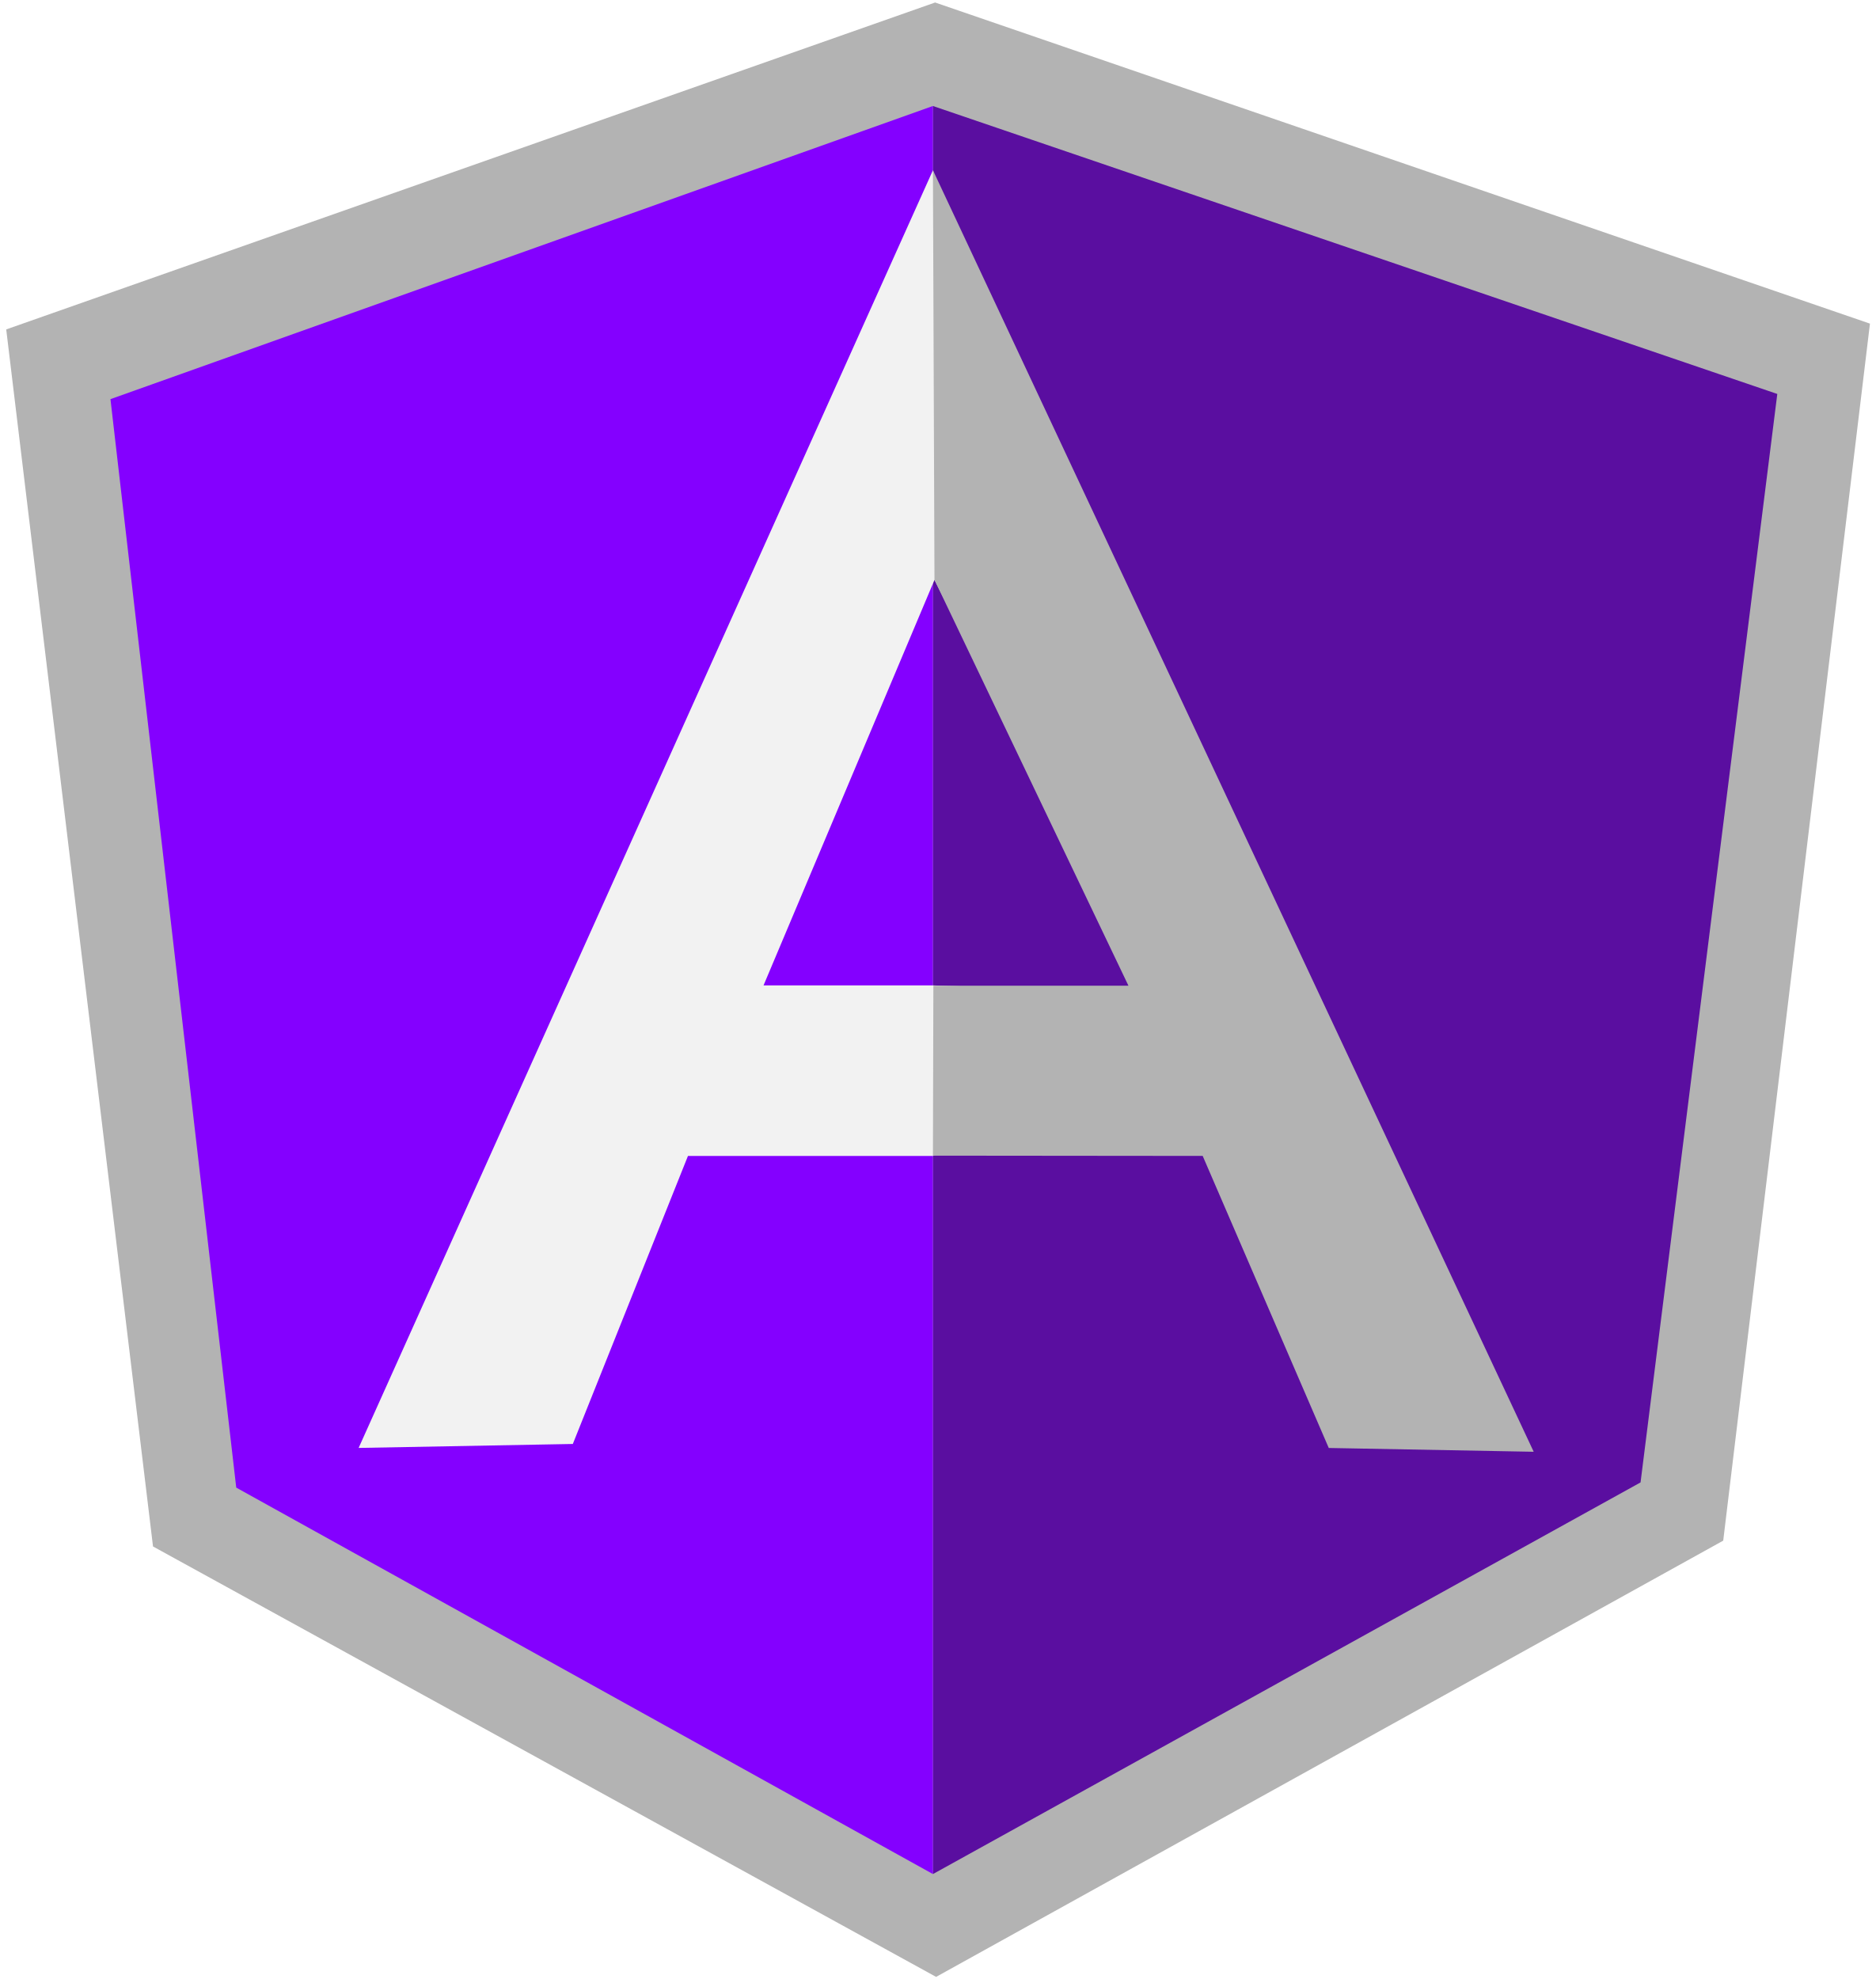
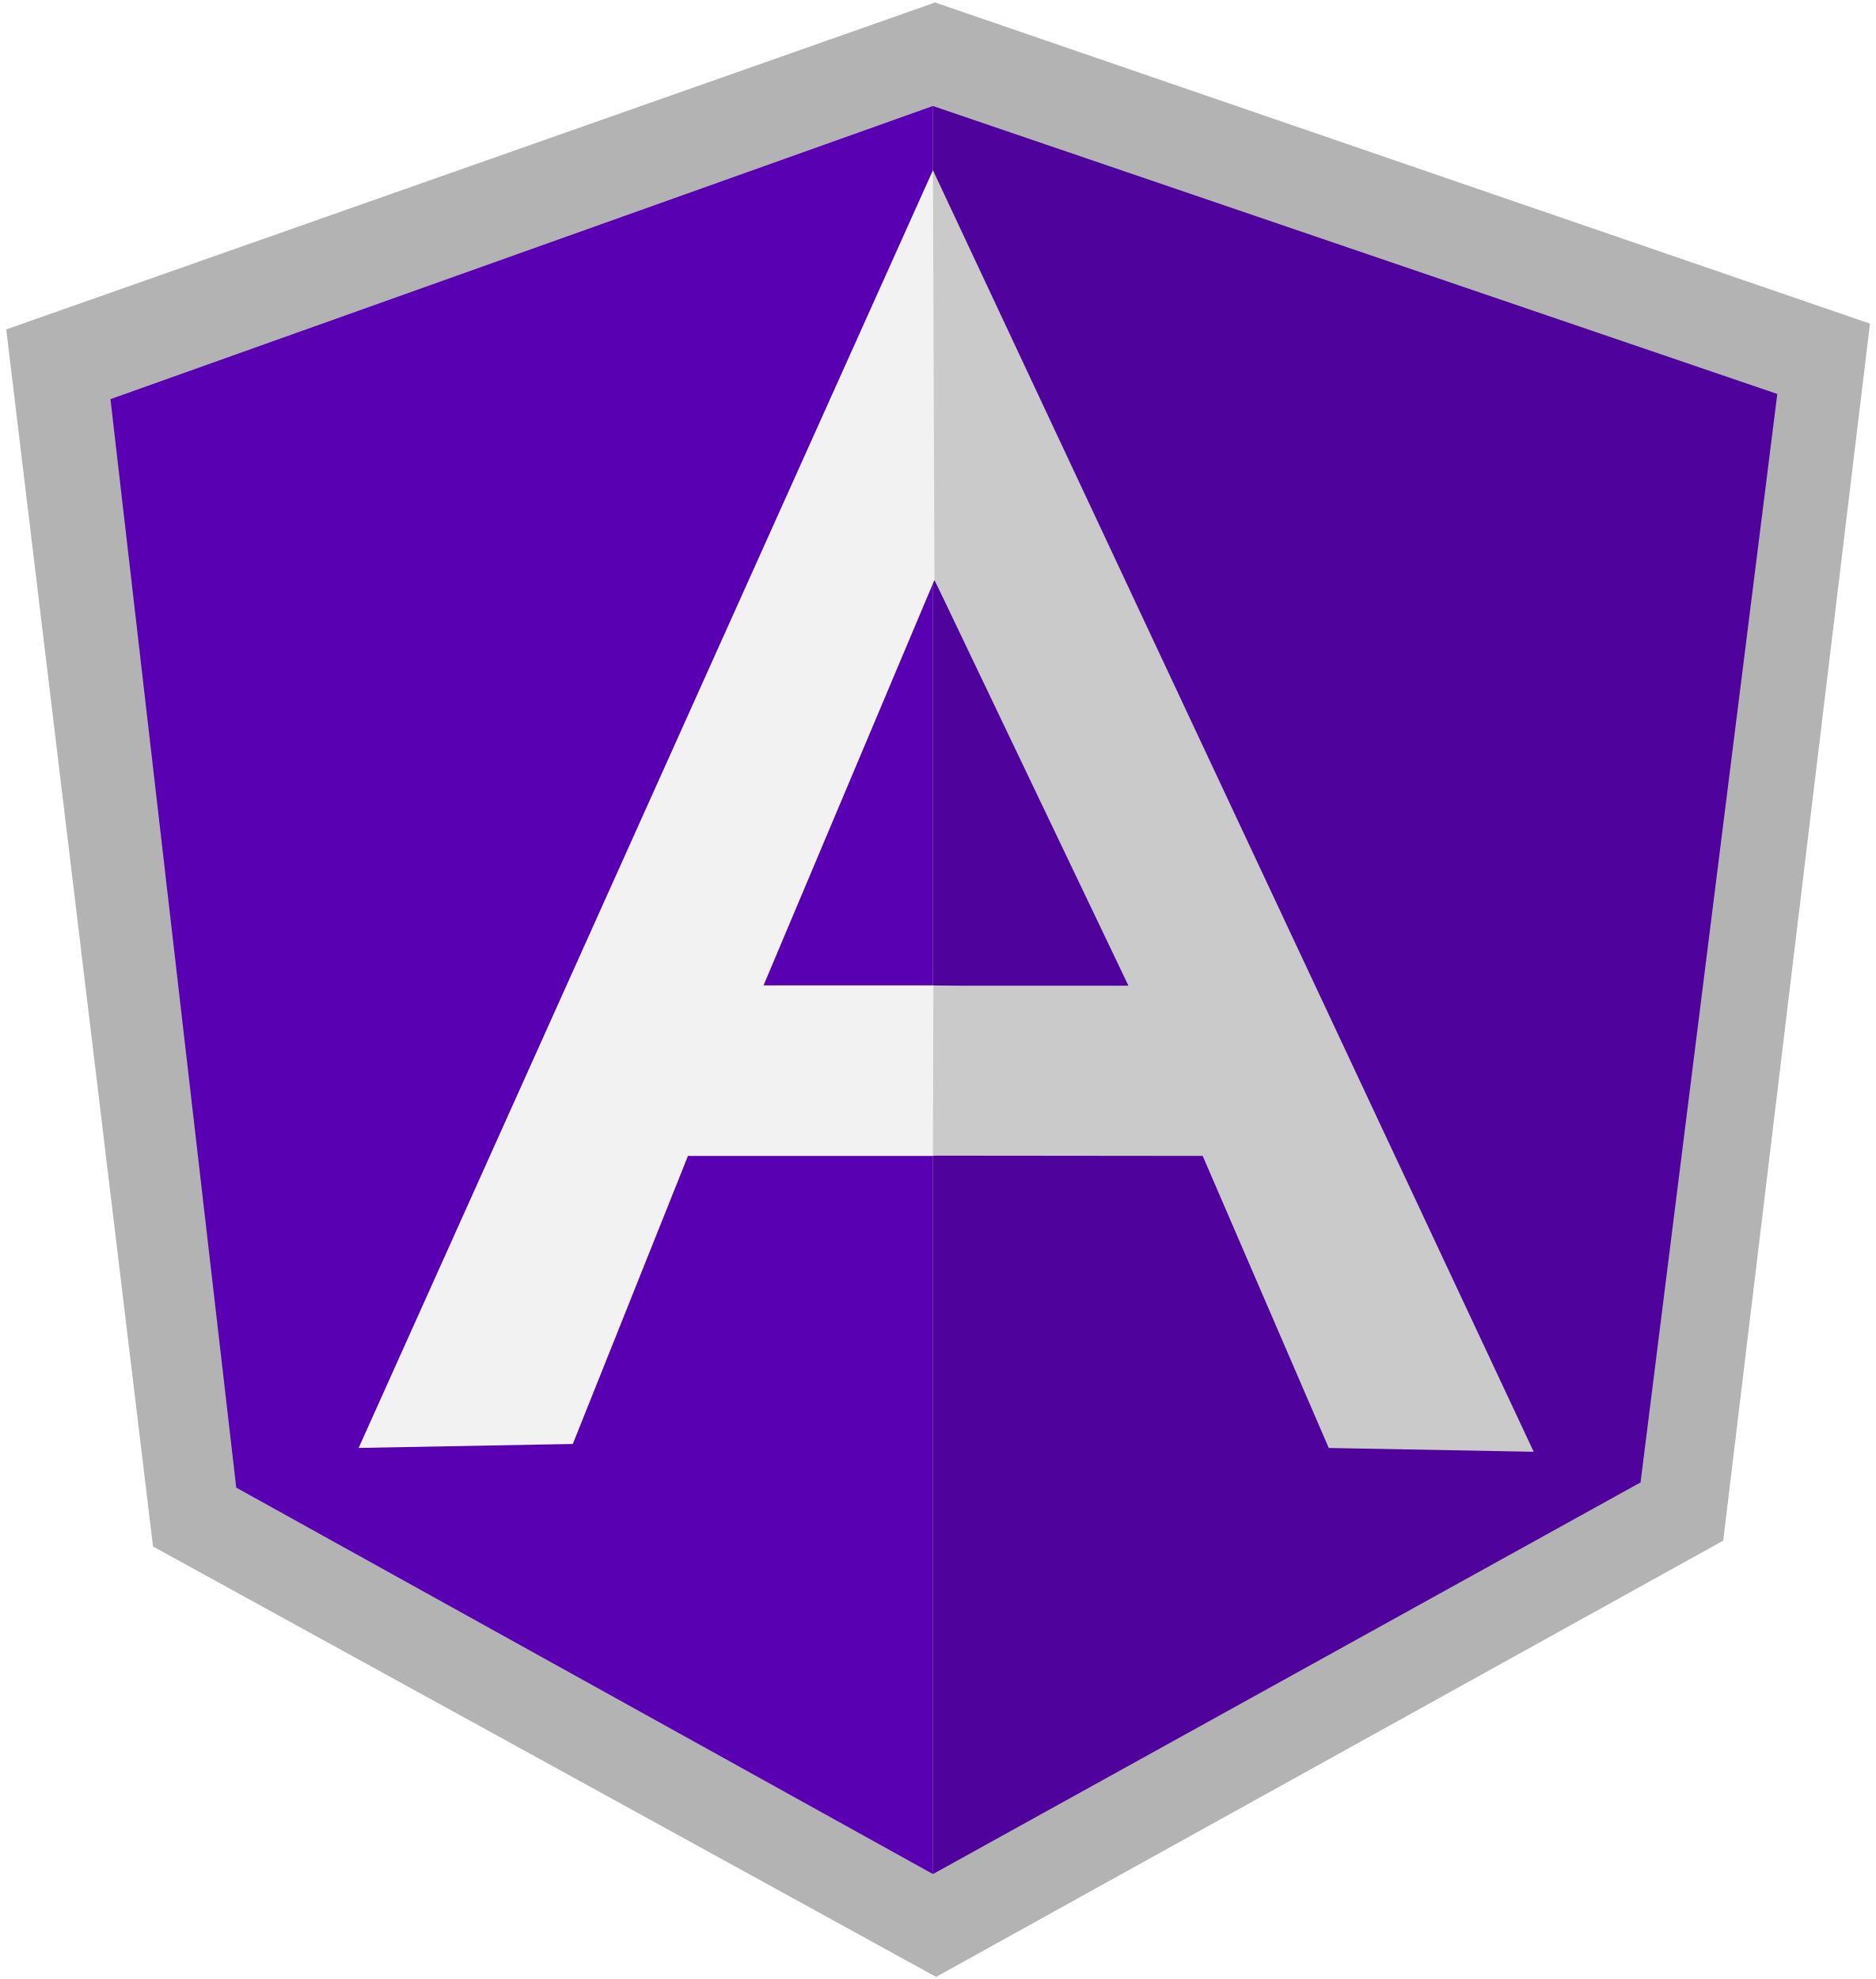
<svg xmlns="http://www.w3.org/2000/svg" width="2370" height="2500" viewBox="0 0 256 270" preserveAspectRatio="xMinYMin meet">
  <path d="M127.606.341L.849 44.95 20.88 211.022l106.86 58.732 107.412-59.528L255.175 44.16 127.606.341z" fill="#B3B3B3" />
-   <path d="M242.532 53.758L127.31 14.466v241.256l96.561-53.441 18.66-148.523z" style="fill: rgb(90, 14, 160);" />
-   <path d="M15.073 54.466l17.165 148.525 95.07 52.731V14.462L15.074 54.465z" style="fill: rgb(132, 0, 255);" />
+   <path d="M242.532 53.758L127.31 14.466v241.256l96.561-53.441 18.66-148.523z" style="fill: rgb(79, 2, 156);" />
+   <path d="M15.073 54.466l17.165 148.525 95.07 52.731V14.462L15.074 54.465z" style="fill: #5900b3" />
  <path d="M159.027 142.898L127.31 157.73H93.881l-15.714 39.305-29.228.54L127.31 23.227l31.717 119.672zm-3.066-7.467l-28.44-56.303-23.329 55.334h23.117l28.652.97z" fill="#F2F2F2" />
-   <path d="M127.309 23.226l.21 55.902 26.47 55.377h-26.62l-.06 23.189 36.81.035 17.204 39.852 27.967.518-81.981-174.873z" fill="#B3B3B3" />
+   <path d="M127.309 23.226l.21 55.902 26.47 55.377h-26.62l-.06 23.189 36.81.035 17.204 39.852 27.967.518-81.981-174.873z" style="fill: rgb(202, 202, 202);" />
</svg>
